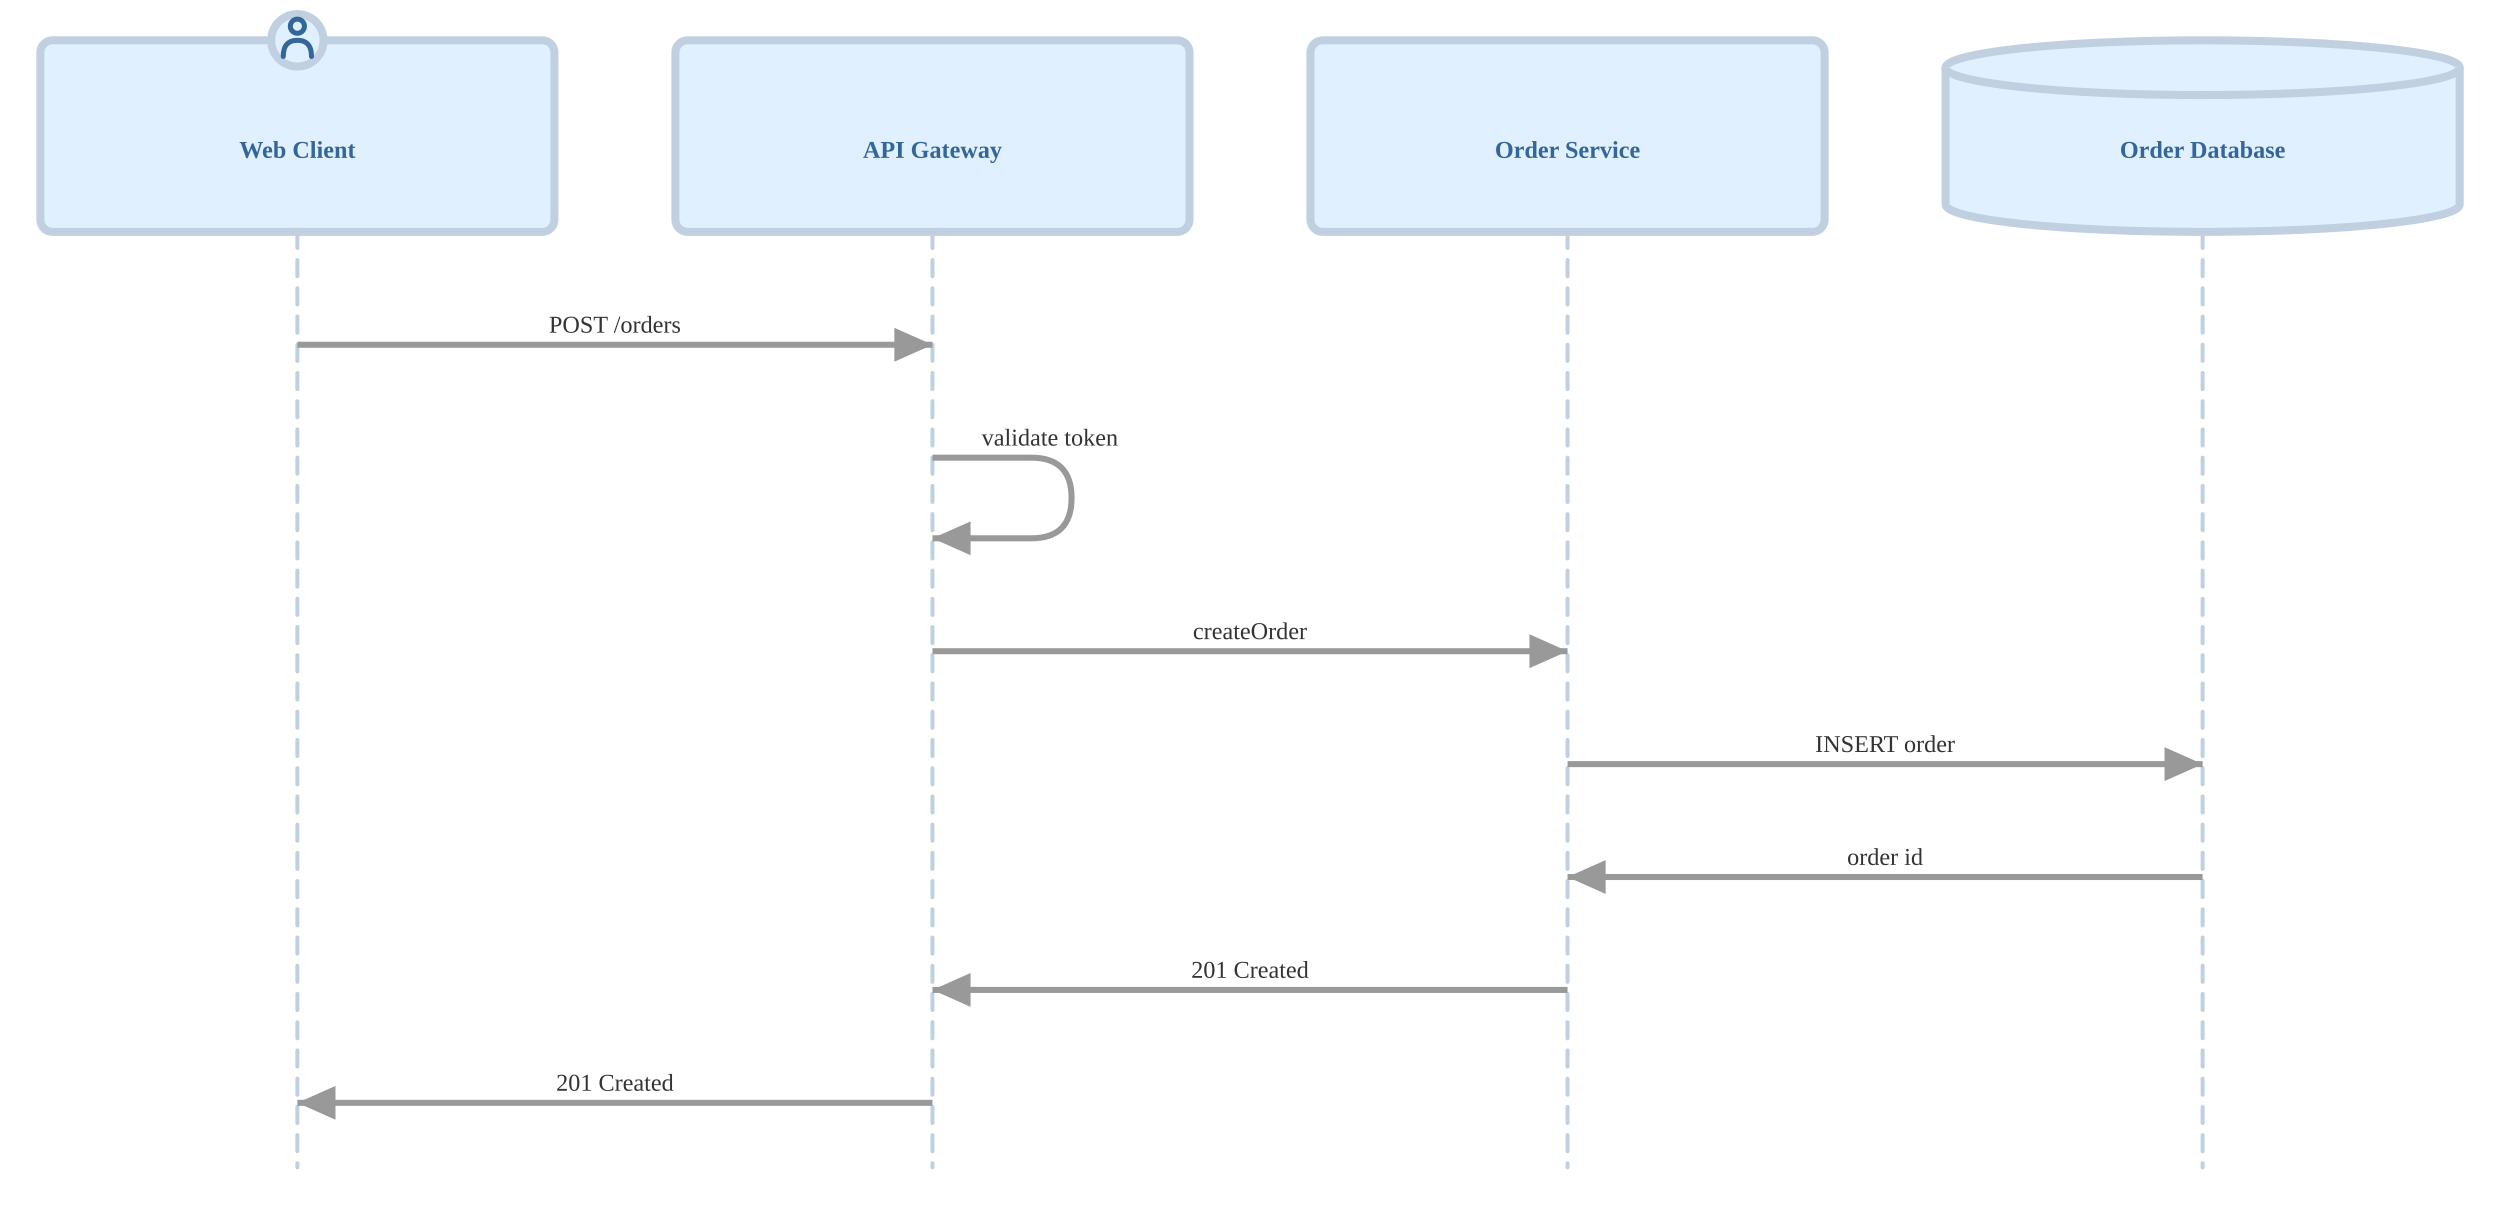
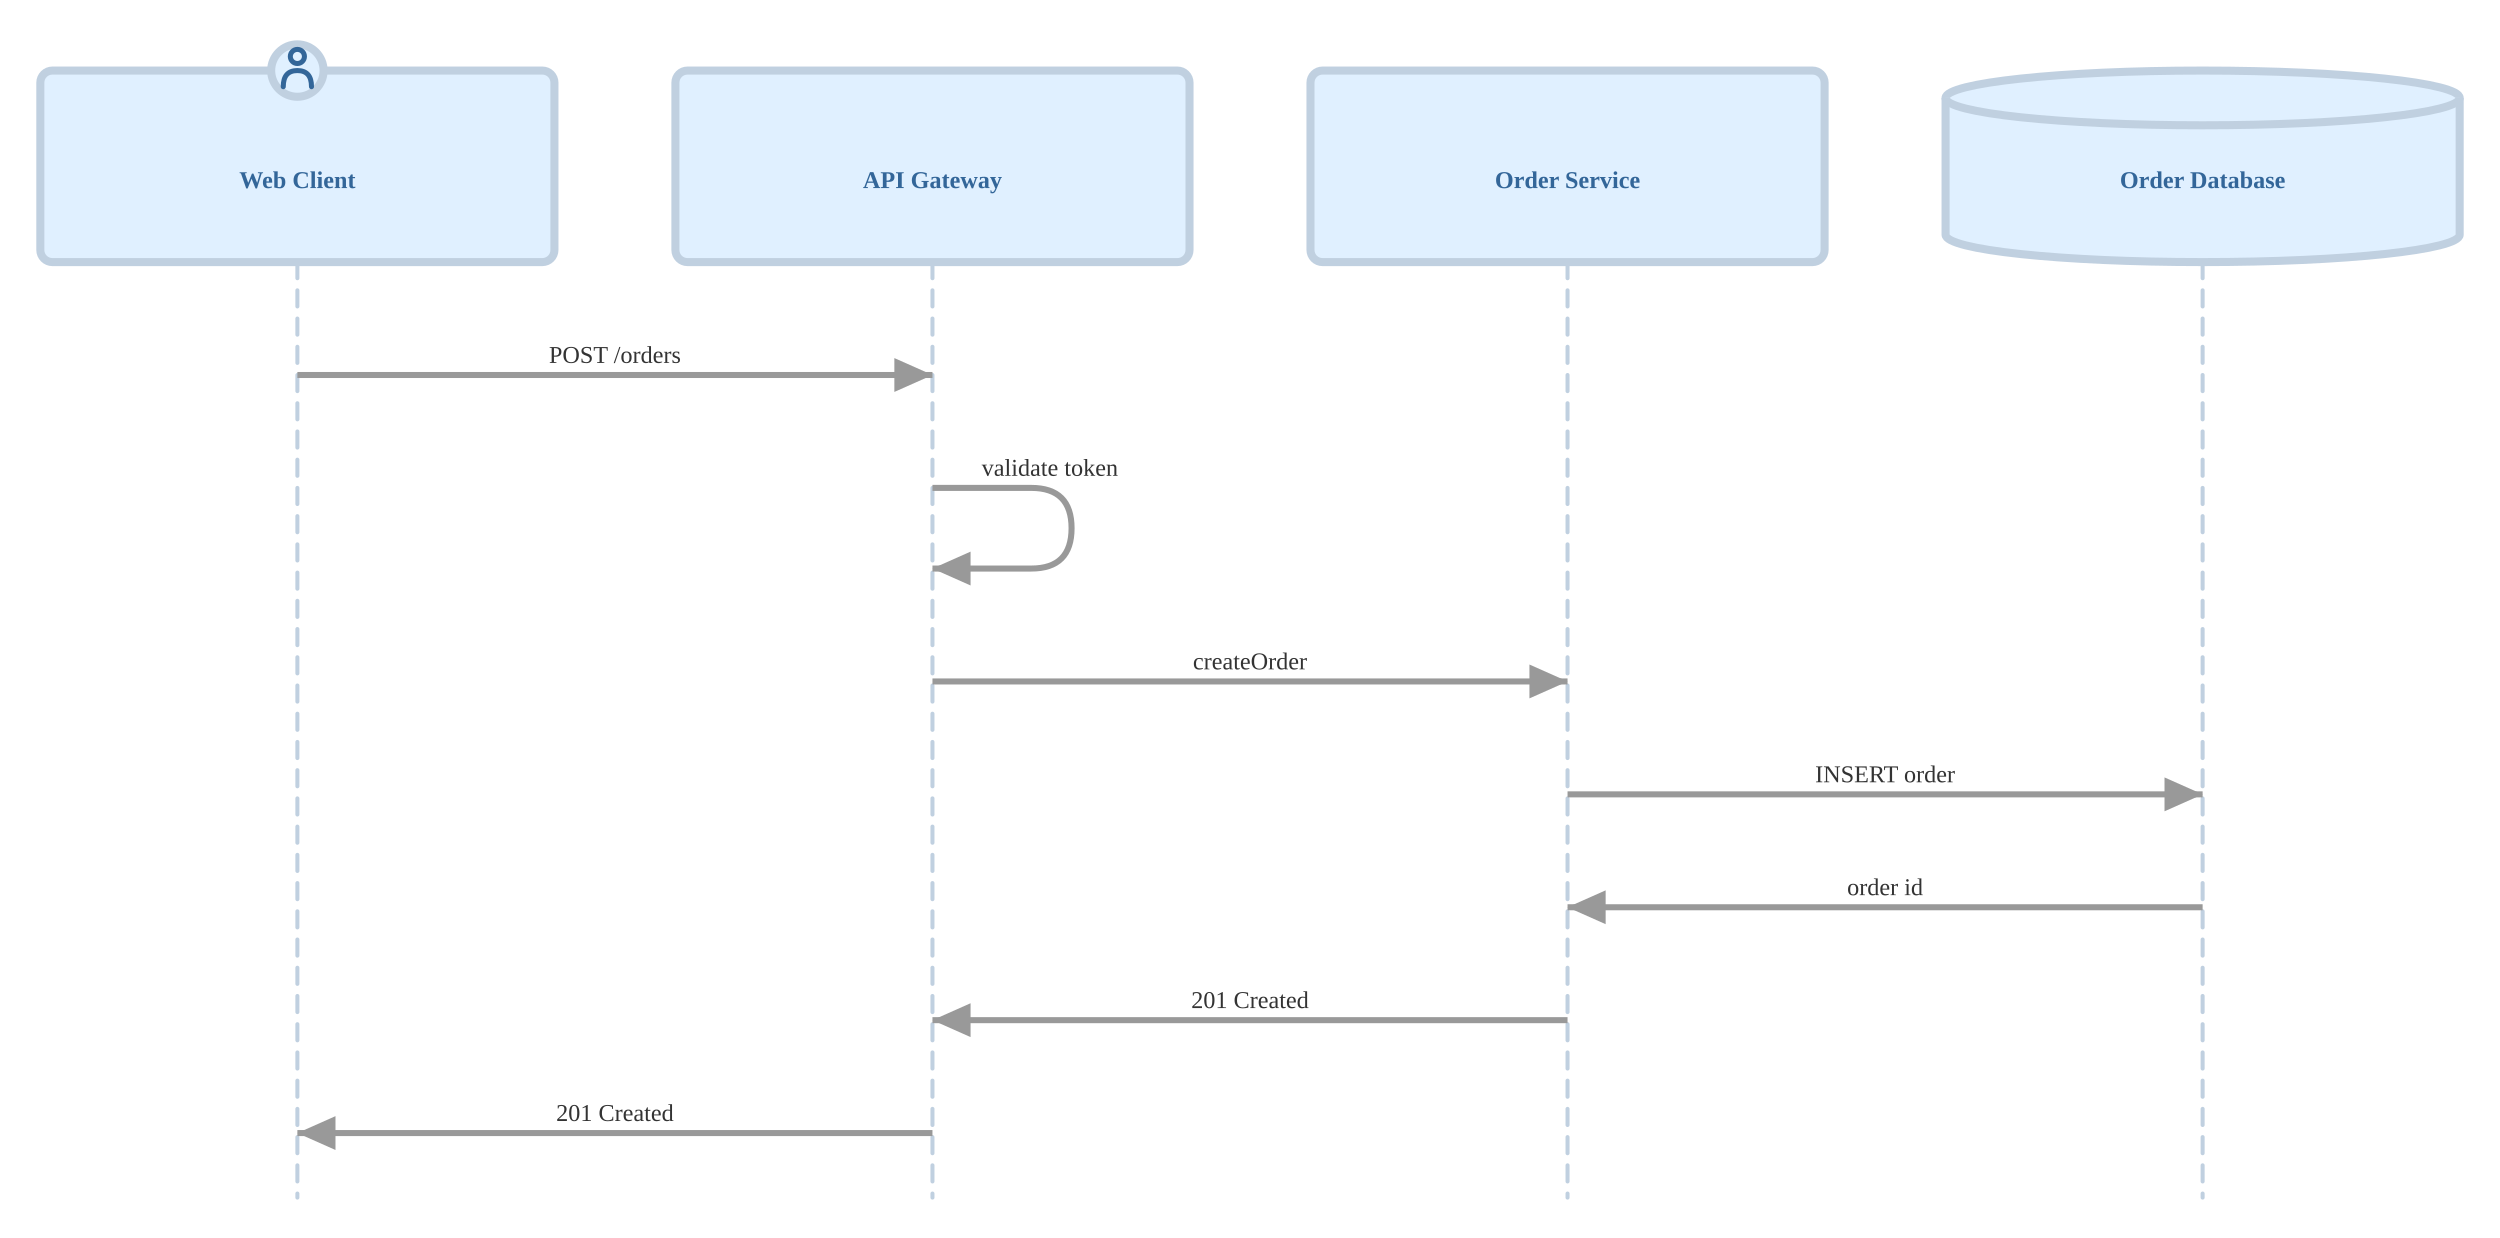
- <svg xmlns="http://www.w3.org/2000/svg" viewBox="20 20 1240 599" width="1240" height="599">
+ <svg xmlns="http://www.w3.org/2000/svg" viewBox="20 5 1240 614" width="1240" height="614">
  <defs>
    <style>
.gradia-3167da4d { fill: none; stroke: var(--gradia-color-edge-line, #999999); stroke-width: 3 }
.gradia-6c7500cd { fill: var(--gradia-color-edge-line, #999999) }
.gradia-17299245 { font-family: var(--gradia-font-family, 'Helvetica'), ui-sans-serif, -apple-system, Helvetica, Arial, sans-serif; font-size: var(--gradia-size-font-edge, 16px); text-anchor: middle; fill: var(--gradia-color-edge-name, #333333); stroke: var(--gradia-color-edge-halo, #ffffff); stroke-width: 4.5; paint-order: stroke; stroke-linejoin: round }
.gradia-c318c042 { fill: var(--gradia-color-node-regular-box, #e0f0ff); stroke: var(--gradia-color-node-regular-border, #c0d0e0); stroke-width: 4 }
.gradia-d356e2cb { fill: none; stroke: var(--gradia-color-node-regular-name, #336699); stroke-width: 2.5; stroke-linecap: round; stroke-linejoin: round }
.gradia-f36ab1ca { font-family: var(--gradia-font-family, 'Helvetica'), ui-sans-serif, -apple-system, Helvetica, Arial, sans-serif; font-size: var(--gradia-size-font-node, 30px); font-weight: 600; text-anchor: middle; fill: var(--gradia-color-node-regular-name, #336699) }
.gradia-bf100c36 { fill: none; stroke: var(--gradia-color-group-border, #c0d0e0); stroke-width: 2; stroke-linecap: round; stroke-linejoin: round }
</style>
    <marker id="gradia-073648380333-arrow" viewBox="0 0 10 10" refX="9" refY="5" markerWidth="21" markerHeight="21" markerUnits="userSpaceOnUse" orient="auto-start-reverse">
      <path d="M 0 1 L 9 5 L 0 9 z" class="gradia-6c7500cd" />
    </marker>
  </defs>
  <path d="M 167.5 135 v 464" class="gradia-bf100c36" stroke-dasharray="8 6" />
  <path d="M 482.5 135 v 464" class="gradia-bf100c36" stroke-dasharray="8 6" />
  <path d="M 797.5 135 v 464" class="gradia-bf100c36" stroke-dasharray="8 6" />
  <path d="M 1112.5 135 v 464" class="gradia-bf100c36" stroke-dasharray="8 6" />
  <path d="M 167.5 191 L 482.5 191" class="gradia-3167da4d" marker-end="url(#gradia-073648380333-arrow)" />
  <path d="M 482.5 247 L 531.5 247 Q 551.5 247 551.5 267 L 551.5 267 Q 551.5 287 531.5 287 L 482.5 287" class="gradia-3167da4d" marker-end="url(#gradia-073648380333-arrow)" />
  <path d="M 482.5 343 L 797.5 343" class="gradia-3167da4d" marker-end="url(#gradia-073648380333-arrow)" />
  <path d="M 797.5 399 L 1112.5 399" class="gradia-3167da4d" marker-end="url(#gradia-073648380333-arrow)" />
  <path d="M 1112.5 455 L 797.5 455" class="gradia-3167da4d" marker-end="url(#gradia-073648380333-arrow)" />
  <path d="M 797.5 511 L 482.5 511" class="gradia-3167da4d" marker-end="url(#gradia-073648380333-arrow)" />
  <path d="M 482.5 567 L 167.5 567" class="gradia-3167da4d" marker-end="url(#gradia-073648380333-arrow)" />
  <rect x="40" y="40" width="255" height="95" rx="6" class="gradia-c318c042" />
  <circle cx="167.5" cy="40" r="13" class="gradia-c318c042" />
  <path d="M 167.5 33 m -3.5 0 a 3.5 3.5 0 1 0 7 0 a 3.5 3.5 0 1 0 -7 0 M 160.5 48 q 0 -8 7 -8 q 7 0 7 8" class="gradia-d356e2cb" />
  <text x="167.5" y="98.3" class="gradia-f36ab1ca">Web Client</text>
  <rect x="355" y="40" width="255" height="95" rx="6" class="gradia-c318c042" />
  <text x="482.5" y="98.3" class="gradia-f36ab1ca">API Gateway</text>
  <rect x="670" y="40" width="255" height="95" rx="6" class="gradia-c318c042" />
  <text x="797.5" y="98.3" class="gradia-f36ab1ca">Order Service</text>
  <path d="M 985 53.571 a 127.5 13.571 0 0 1 255 0 v 67.857 a 127.5 13.571 0 0 1 -255 0 z" class="gradia-c318c042" />
  <path d="M 985 53.571 a 127.5 13.571 0 0 0 255 0" class="gradia-c318c042" />
  <text x="1112.5" y="98.3" class="gradia-f36ab1ca">Order Database</text>
  <text x="325" y="185" class="gradia-17299245">POST /orders</text>
  <text x="540.74" y="241" class="gradia-17299245">validate token</text>
  <text x="640" y="337" class="gradia-17299245">createOrder</text>
  <text x="955" y="393" class="gradia-17299245">INSERT order</text>
  <text x="955" y="449" class="gradia-17299245">order id</text>
  <text x="640" y="505" class="gradia-17299245">201 Created</text>
  <text x="325" y="561" class="gradia-17299245">201 Created</text>
</svg>
